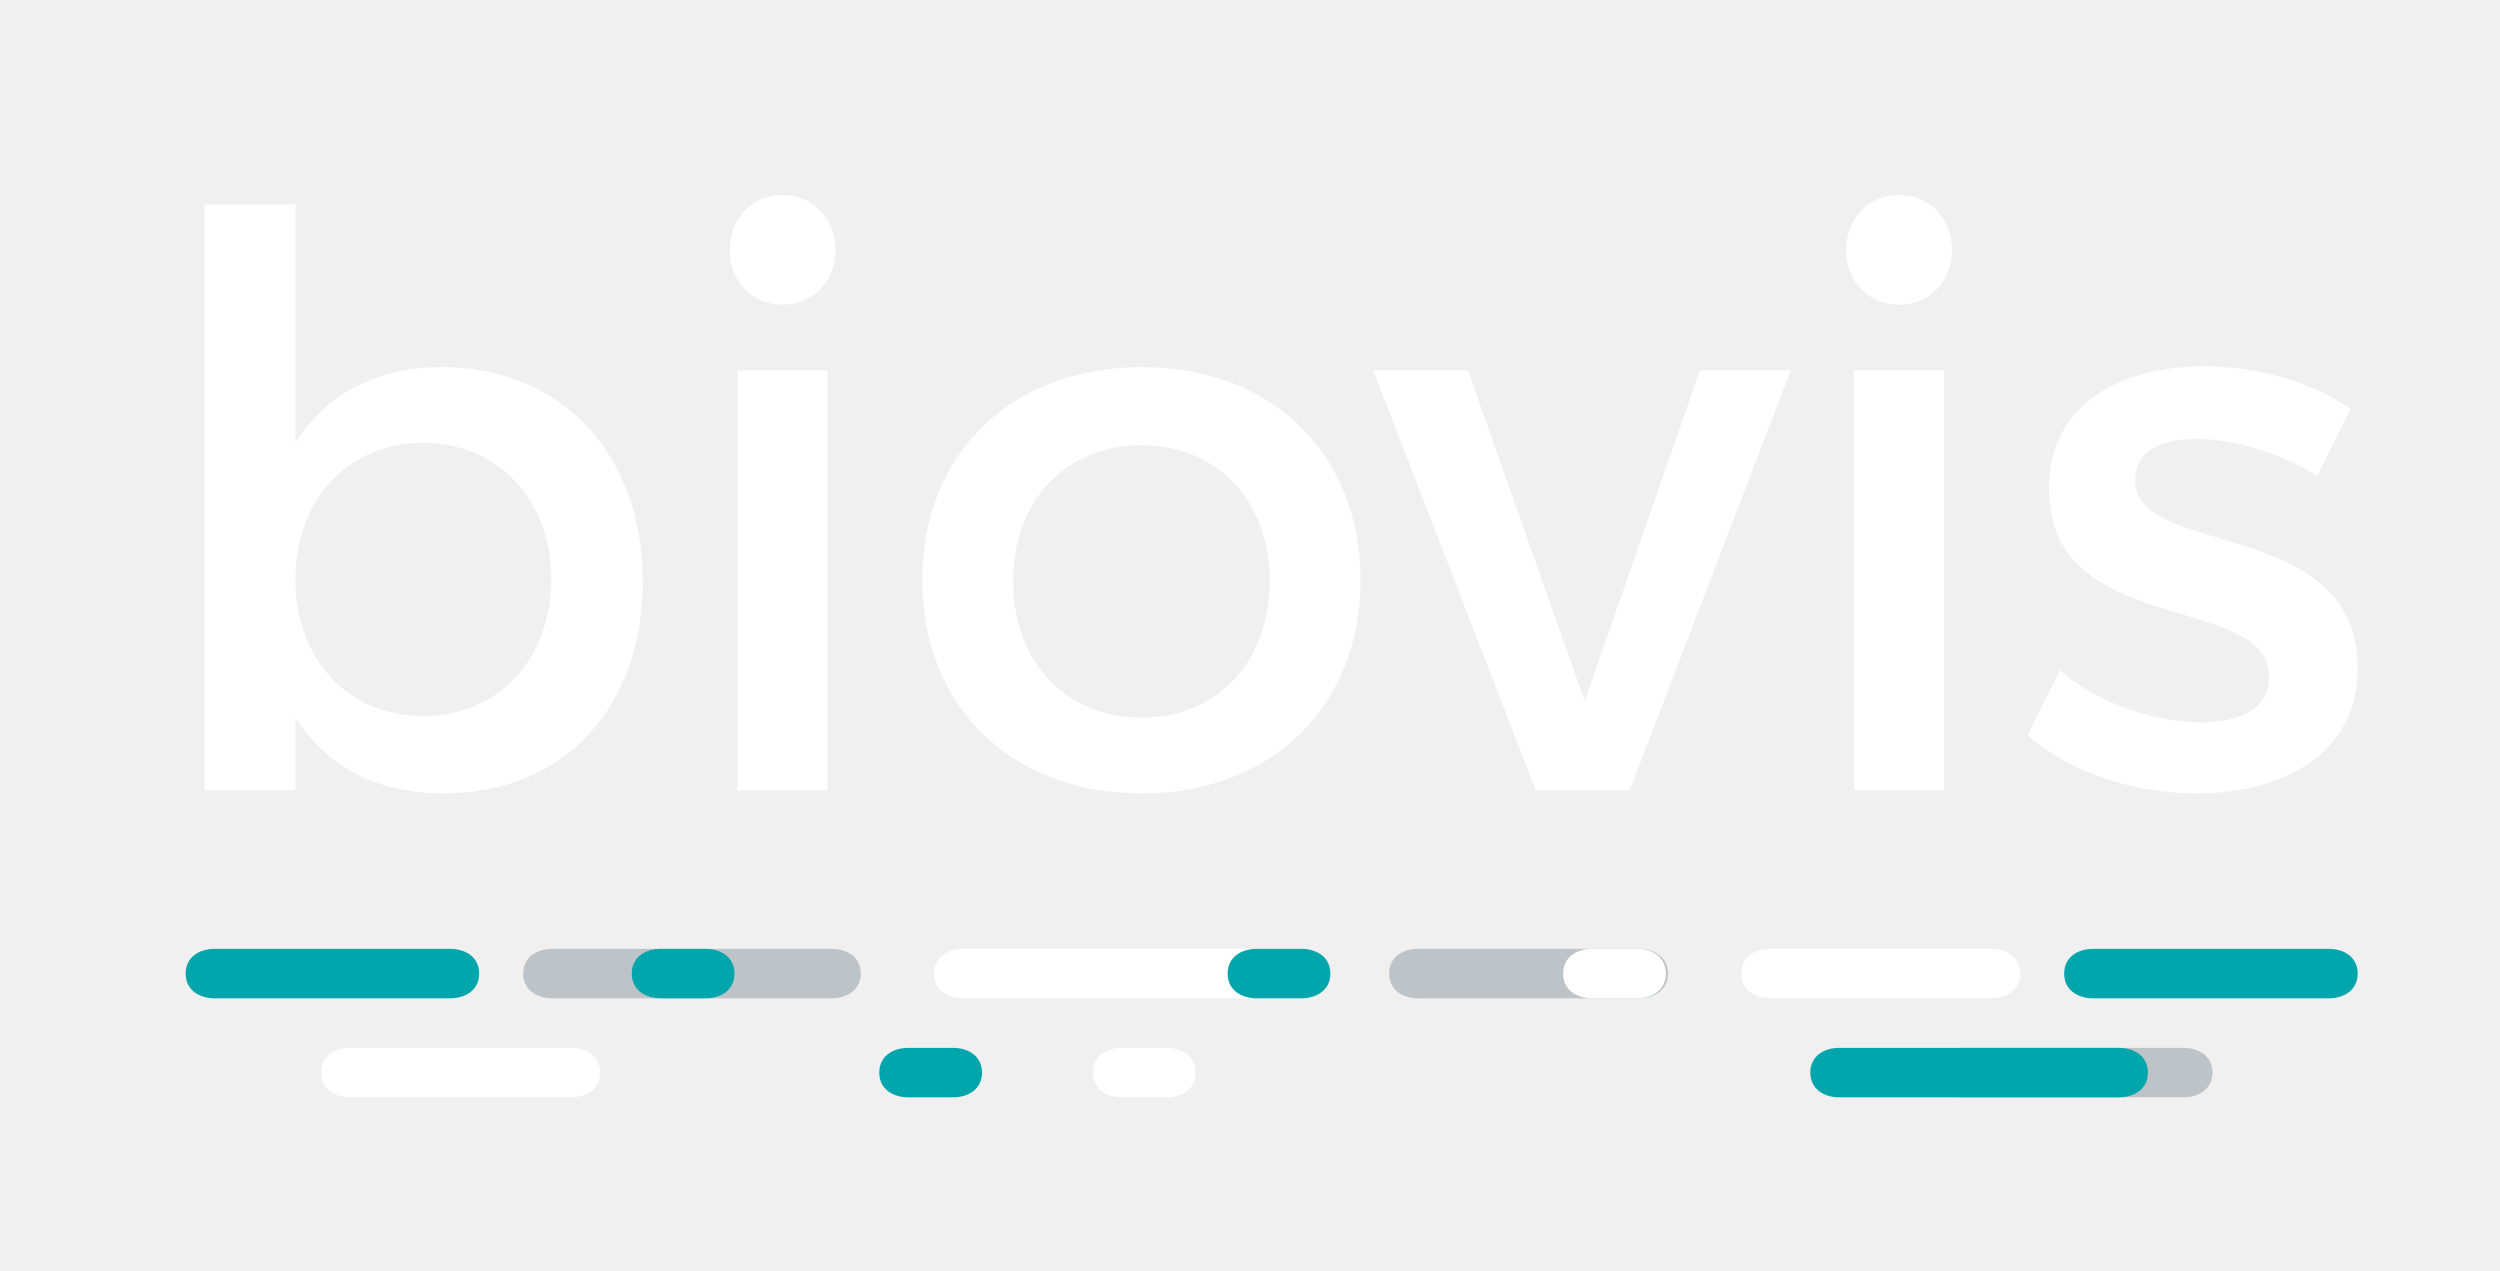
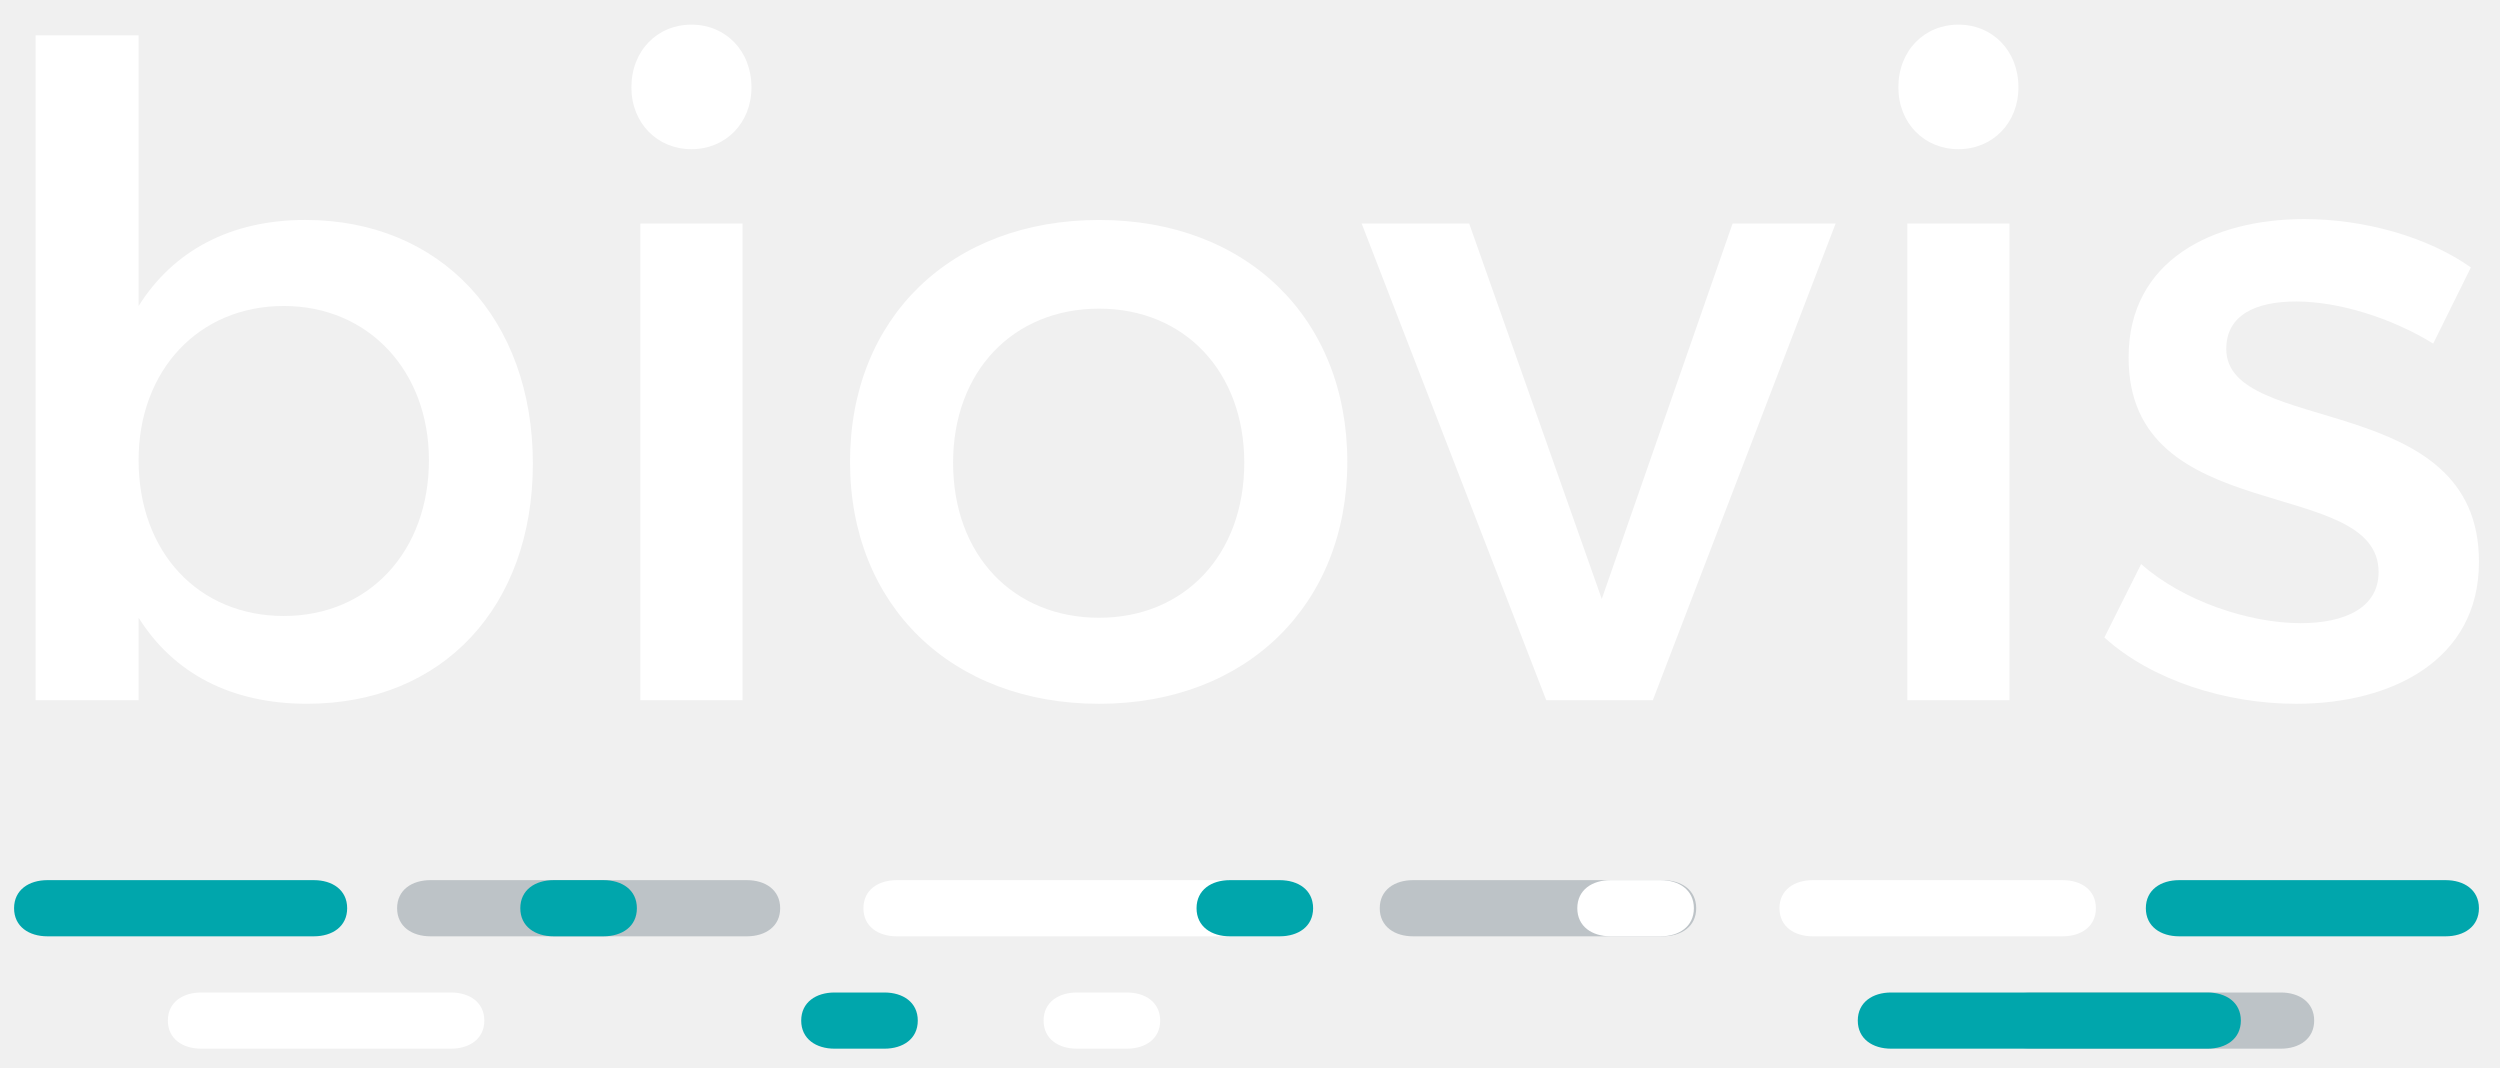
- <svg xmlns="http://www.w3.org/2000/svg" version="1.1" id="Layer_1" x="0px" y="0px" viewBox="0 0 101 51.333" style="enable-background:new 0 0 101 51.333;" xml:space="preserve">
+ <svg xmlns="http://www.w3.org/2000/svg" version="1.1" id="Layer_1" x="0px" y="0px" viewBox="7 7 89 38" style="enable-background:new 0 0 101 51.333;" xml:space="preserve">
  <g>
    <path style="fill:#FFFFFF;" d="M25.97,23.506c0,5.072-3.19,8.548-8.038,8.548c-2.711,0-4.753-1.084-5.997-3.062v2.935H8.267V8.259   h3.668v9.633c1.244-1.978,3.286-3.062,5.933-3.062C22.684,14.83,25.97,18.339,25.97,23.506z M22.27,23.379   c0-3.158-2.137-5.486-5.168-5.486s-5.168,2.296-5.168,5.486c0,3.285,2.137,5.55,5.168,5.55S22.27,26.632,22.27,23.379z" />
    <path style="fill:#FFFFFF;" d="M33.752,10.11c0,1.276-0.925,2.201-2.137,2.201c-1.212,0-2.137-0.925-2.137-2.201   c0-1.308,0.925-2.233,2.137-2.233C32.827,7.877,33.752,8.802,33.752,10.11z M29.797,31.927V14.958h3.636v16.969H29.797z" />
    <path style="fill:#FFFFFF;" d="M54.964,23.443c0,5.104-3.604,8.612-8.835,8.612c-5.263,0-8.868-3.508-8.868-8.612   c0-5.136,3.604-8.612,8.868-8.612C51.36,14.83,54.964,18.307,54.964,23.443z M40.93,23.474c0,3.285,2.137,5.518,5.199,5.518   c3.03,0,5.167-2.233,5.167-5.518c0-3.253-2.137-5.486-5.167-5.486C43.067,17.988,40.93,20.221,40.93,23.474z" />
    <path style="fill:#FFFFFF;" d="M62.046,31.927l-6.571-16.969h3.828l4.72,13.365l4.657-13.365h3.668l-6.507,16.969H62.046z" />
    <path style="fill:#FFFFFF;" d="M78.856,10.11c0,1.276-0.925,2.201-2.137,2.201s-2.137-0.925-2.137-2.201   c0-1.308,0.925-2.233,2.137-2.233S78.856,8.802,78.856,10.11z M74.9,31.927V14.958h3.636v16.969H74.9z" />
    <path style="fill:#FFFFFF;" d="M94.963,16.521l-1.341,2.711c-1.499-0.925-3.38-1.499-4.879-1.499c-1.436,0-2.488,0.478-2.488,1.69   c0,3.126,9.026,1.436,8.995,7.592c0,3.477-3.094,5.04-6.507,5.04c-2.488,0-5.136-0.829-6.826-2.36l1.308-2.615   c1.467,1.308,3.828,2.105,5.678,2.105c1.563,0,2.775-0.542,2.775-1.818c0-3.477-8.931-1.531-8.899-7.656   c0-3.445,2.999-4.912,6.252-4.912C91.168,14.798,93.432,15.436,94.963,16.521z" />
  </g>
  <g>
    <path style="fill:#BDC3C7;" d="M66.198,40.333h-8.893c-0.655,0-1.186-0.346-1.186-1c0-0.655,0.531-1,1.186-1h8.893   c0.655,0,1.187,0.345,1.187,1C67.384,39.987,66.852,40.333,66.198,40.333z" />
  </g>
  <g>
    <path style="fill:#00A6AC;" d="M18.173,40.333H8.687c-0.655,0-1.186-0.346-1.186-1c0-0.655,0.531-1,1.186-1h9.486   c0.655,0,1.186,0.345,1.186,1C19.359,39.987,18.827,40.333,18.173,40.333z" />
  </g>
  <g>
    <path style="fill:#FFFFFF;" d="M80.428,40.333h-8.894c-0.655,0-1.185-0.346-1.185-1c0-0.655,0.531-1,1.185-1h8.894   c0.655,0,1.186,0.345,1.186,1C81.614,39.987,81.083,40.333,80.428,40.333z" />
  </g>
  <g>
    <path style="fill:#FFFFFF;" d="M52.562,40.333H38.924c-0.655,0-1.186-0.346-1.186-1c0-0.655,0.531-1,1.186-1h13.637   c0.655,0,1.185,0.345,1.185,1C53.747,39.987,53.216,40.333,52.562,40.333z" />
  </g>
  <g>
    <path style="fill:#BDC3C7;" d="M33.588,40.333H22.323c-0.655,0-1.186-0.346-1.186-1c0-0.655,0.531-1,1.186-1h11.265   c0.655,0,1.186,0.345,1.186,1C34.774,39.987,34.243,40.333,33.588,40.333z" />
  </g>
  <g>
    <path style="fill:#00A6AC;" d="M94.064,40.333h-9.485c-0.656,0-1.187-0.346-1.187-1c0-0.655,0.531-1,1.187-1h9.485   c0.656,0,1.186,0.345,1.186,1C95.251,39.987,94.72,40.333,94.064,40.333z" />
  </g>
  <g>
    <path style="fill:#FFFFFF;" d="M23.055,44.333h-8.893c-0.655,0-1.186-0.346-1.186-1c0-0.655,0.531-1,1.186-1h8.893   c0.655,0,1.187,0.345,1.187,1C24.242,43.987,23.71,44.333,23.055,44.333z" />
  </g>
  <g>
    <path style="fill:#FFFFFF;" d="M47.116,44.333h-1.778c-0.655,0-1.186-0.345-1.186-1c0-0.655,0.531-1,1.186-1h1.778   c0.655,0,1.186,0.345,1.186,1C48.302,43.988,47.771,44.333,47.116,44.333z" />
  </g>
  <g>
    <path style="fill:#00A6AC;" d="M38.487,44.333h-1.778c-0.655,0-1.186-0.345-1.186-1c0-0.655,0.531-1,1.186-1h1.778   c0.655,0,1.186,0.345,1.186,1C39.673,43.988,39.142,44.333,38.487,44.333z" />
  </g>
  <g>
    <path style="fill:#BDC3C7;" d="M88.198,44.333h-8.893c-0.655,0-1.186-0.346-1.186-1c0-0.655,0.531-1,1.186-1h8.893   c0.655,0,1.187,0.345,1.187,1C89.384,43.987,88.852,44.333,88.198,44.333z" />
  </g>
  <g>
    <path style="fill:#00A6AC;" d="M85.588,44.333H74.323c-0.655,0-1.186-0.346-1.186-1c0-0.655,0.531-1,1.186-1h11.265   c0.655,0,1.186,0.345,1.186,1C86.774,43.987,86.243,44.333,85.588,44.333z" />
  </g>
  <g>
    <path style="fill:#FFFFFF;" d="M66.116,40.333h-1.778c-0.655,0-1.186-0.345-1.186-1c0-0.655,0.531-1,1.186-1h1.778   c0.655,0,1.186,0.345,1.186,1C67.302,39.988,66.771,40.333,66.116,40.333z" />
  </g>
  <g>
    <path style="fill:#00A6AC;" d="M28.487,40.333h-1.778c-0.655,0-1.186-0.345-1.186-1c0-0.655,0.531-1,1.186-1h1.778   c0.655,0,1.186,0.345,1.186,1C29.673,39.988,29.142,40.333,28.487,40.333z" />
  </g>
  <g>
    <path style="fill:#00A6AC;" d="M52.561,40.333h-1.778c-0.655,0-1.186-0.345-1.186-1c0-0.655,0.531-1,1.186-1h1.778   c0.655,0,1.186,0.345,1.186,1C53.747,39.988,53.216,40.333,52.561,40.333z" />
  </g>
</svg>
